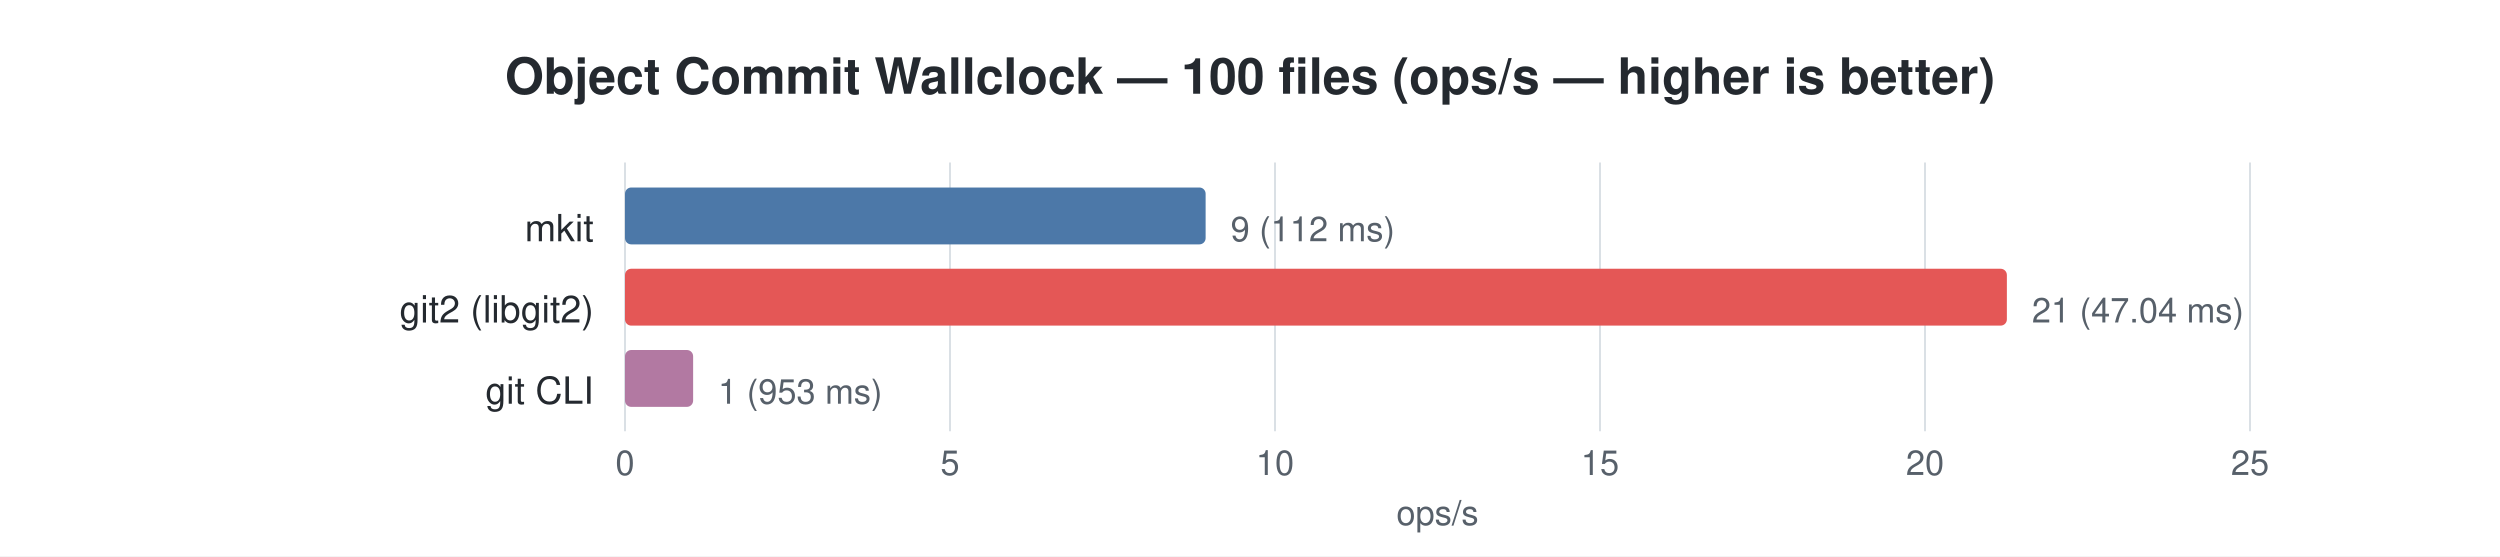
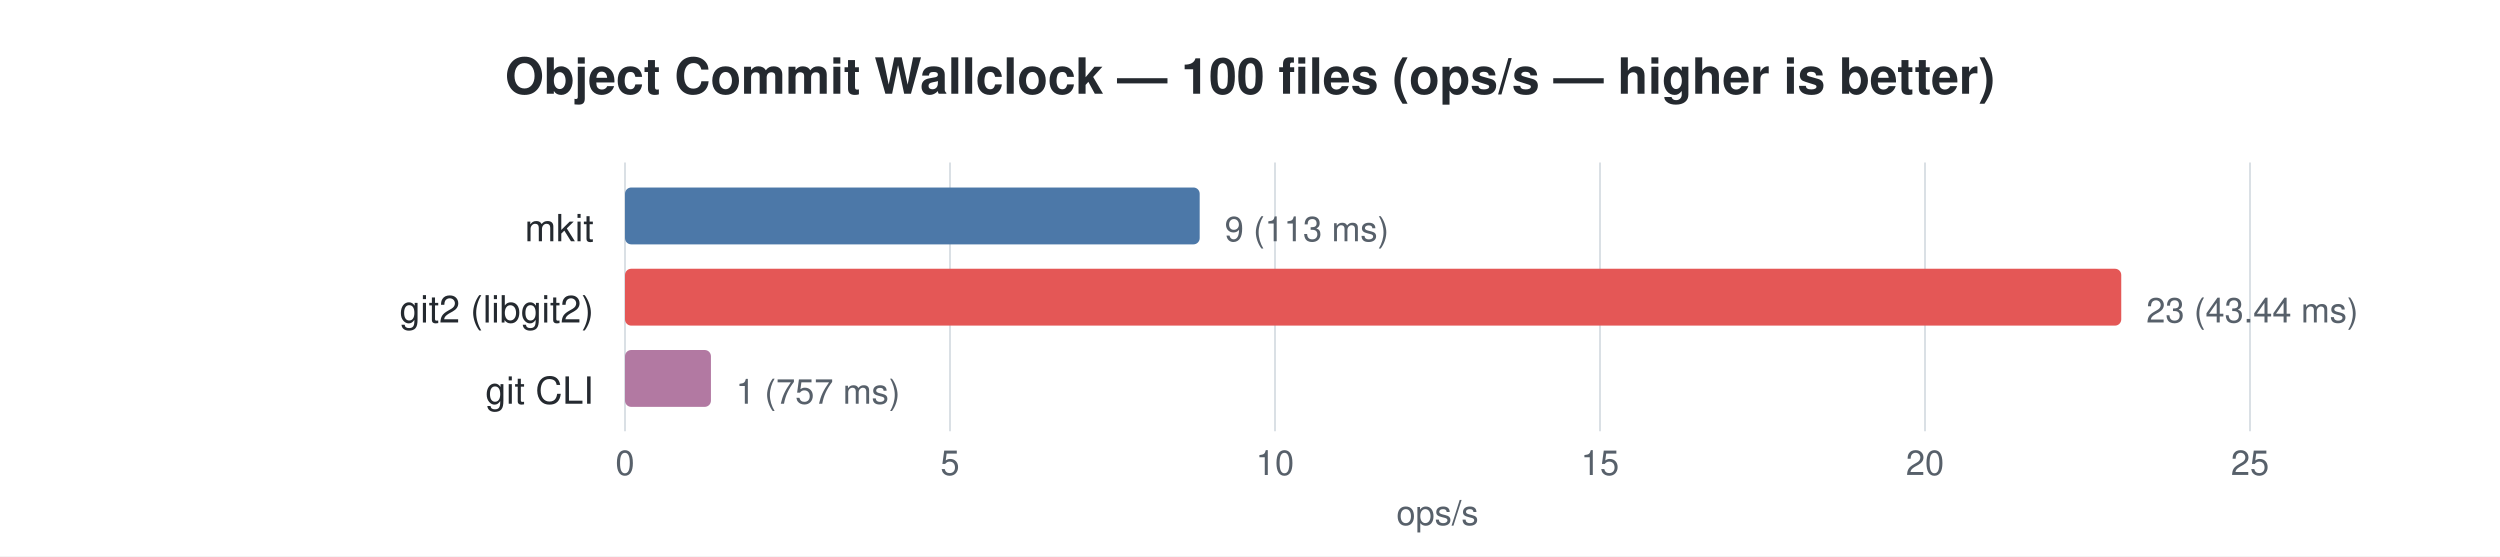
<svg xmlns="http://www.w3.org/2000/svg" width="800" height="178" viewBox="0 0 800 178">
  <style>
text { font-family: -apple-system, BlinkMacSystemFont, "Segoe UI", Helvetica, Arial, sans-serif; }
.title { font-size: 16px; font-weight: 600; fill: #24292f; }
.label { font-size: 12px; fill: #24292f; }
.value { font-size: 11px; fill: #57606a; }
.axis-label { font-size: 11px; fill: #57606a; }
.grid { stroke: #d0d7de; stroke-width: 0.5; }
</style>
  <rect width="100%" height="100%" fill="white" />
  <text x="400.0" y="30" text-anchor="middle" class="title">Object Commit Wallclock — 100 files (ops/s — higher is better)</text>
  <line x1="200.0" y1="52.0" x2="200.0" y2="138.0" class="grid" />
  <text x="200.0" y="152.0" text-anchor="middle" class="axis-label">0</text>
  <line x1="304.0" y1="52.0" x2="304.0" y2="138.0" class="grid" />
  <text x="304.0" y="152.0" text-anchor="middle" class="axis-label">5</text>
  <line x1="408.0" y1="52.0" x2="408.0" y2="138.0" class="grid" />
  <text x="408.0" y="152.0" text-anchor="middle" class="axis-label">10</text>
  <line x1="512.0" y1="52.0" x2="512.0" y2="138.0" class="grid" />
  <text x="512.0" y="152.0" text-anchor="middle" class="axis-label">15</text>
  <line x1="616.0" y1="52.0" x2="616.0" y2="138.0" class="grid" />
  <text x="616.0" y="152.0" text-anchor="middle" class="axis-label">20</text>
  <line x1="720.0" y1="52.0" x2="720.0" y2="138.0" class="grid" />
  <text x="720.0" y="152.0" text-anchor="middle" class="axis-label">25</text>
  <text x="460.0" y="168.0" text-anchor="middle" class="axis-label">ops/s</text>
  <text x="190.0" y="77.2" text-anchor="end" class="label">mkit</text>
-   <rect x="200.0" y="60.0" width="185.8" height="18.2" rx="2" fill="#4C78A8" />
-   <text x="393.8" y="77.2" class="value">9 (112 ms)</text>
+   <rect x="200.0" y="60.0" width="183.9" height="18.2" rx="2" fill="#4C78A8" />
+   <text x="391.9" y="77.2" class="value">9 (113 ms)</text>
  <text x="190.0" y="103.2" text-anchor="end" class="label">git2 (libgit2)</text>
-   <rect x="200.0" y="86.0" width="442.2" height="18.2" rx="2" fill="#E45756" />
-   <text x="650.2" y="103.2" class="value">21 (47.04 ms)</text>
+   <rect x="200.0" y="86.0" width="478.8" height="18.2" rx="2" fill="#E45756" />
+   <text x="686.8" y="103.2" class="value">23 (43.44 ms)</text>
  <text x="190.0" y="129.2" text-anchor="end" class="label">git CLI</text>
-   <rect x="200.0" y="112.0" width="21.8" height="18.2" rx="2" fill="#B279A2" />
-   <text x="229.8" y="129.2" class="value">1 (953 ms)</text>
+   <rect x="200.0" y="112.0" width="27.5" height="18.2" rx="2" fill="#B279A2" />
+   <text x="235.5" y="129.2" class="value">1 (757 ms)</text>
</svg>
